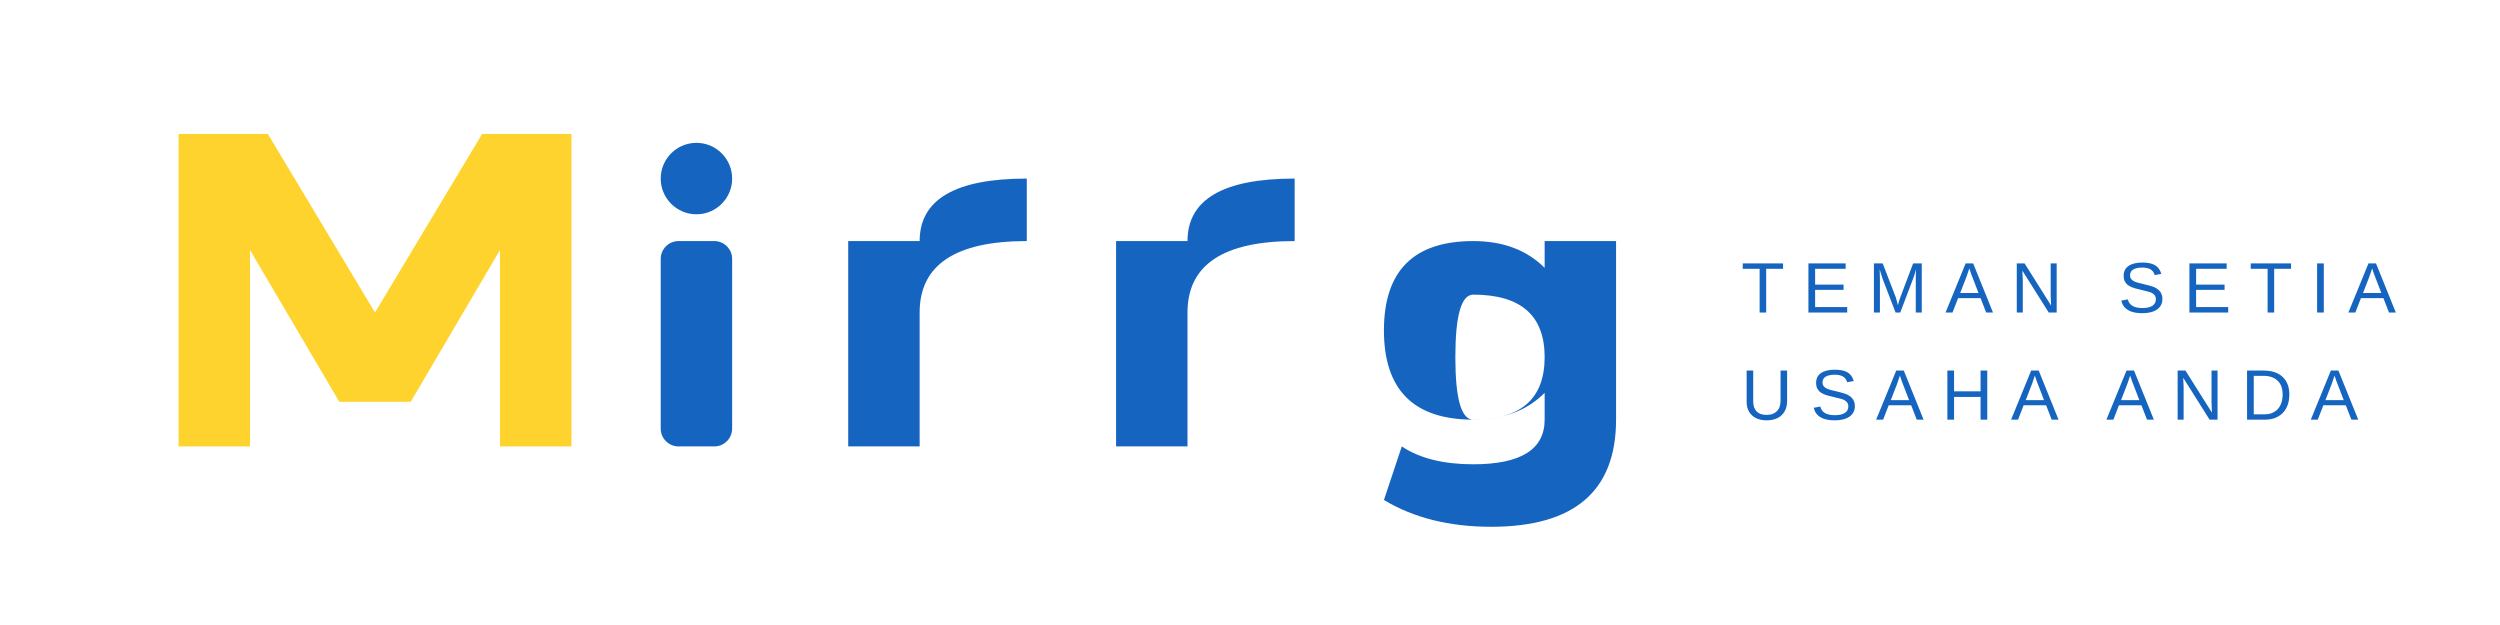
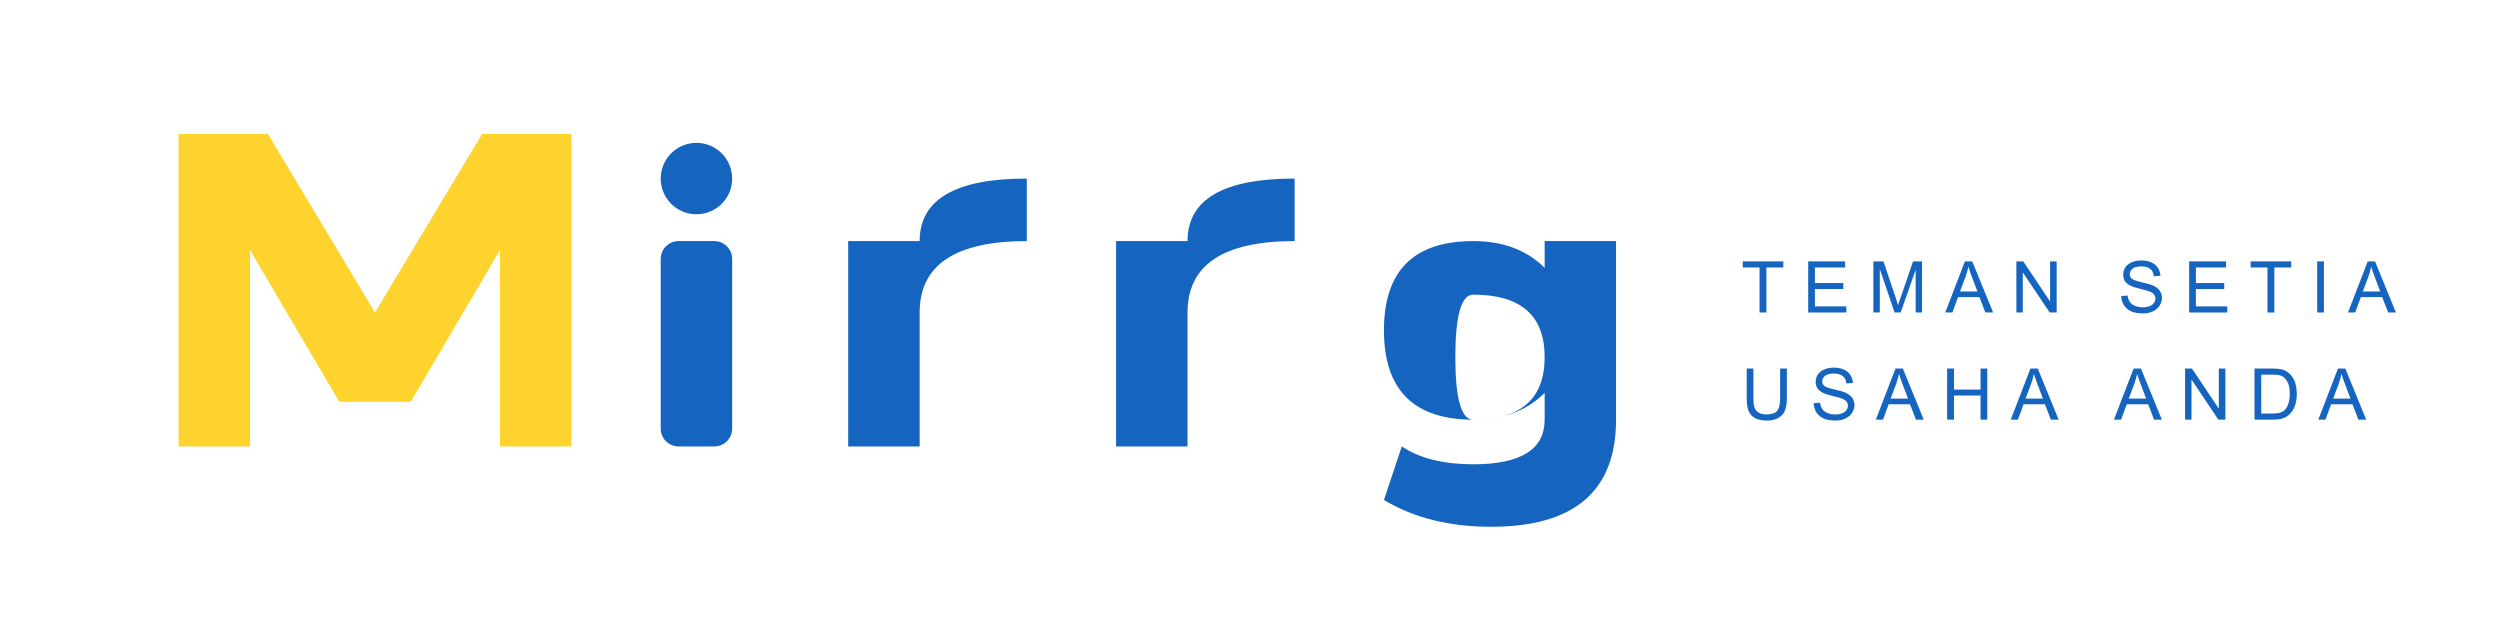
- <svg xmlns="http://www.w3.org/2000/svg" viewBox="0 0 280 70" width="280" height="70">
+ <svg xmlns="http://www.w3.org/2000/svg" xmlns:xlink="http://www.w3.org/1999/xlink" width="256px" height="64px" viewBox="0 0 256 64" version="1.1">
  <defs>
-     <style>
-       .letter-m { fill: #FFD32D; }
-       .letter-irra { fill: #1565C0; }
-       .tagline { fill: #1565C0; font-size: 8px; font-family: Arial, sans-serif; letter-spacing: 2px; }
-     </style>
+     <g>
+       <symbol overflow="visible" id="glyph0-0">
+         <path style="stroke:none;" d="M 0.922 0 L 0.922 -4.578 L 4.578 -4.578 L 4.578 0 Z M 1.031 -0.109 L 4.453 -0.109 L 4.453 -4.453 L 1.031 -4.453 Z M 1.031 -0.109 " />
+       </symbol>
+       <symbol overflow="visible" id="glyph0-1">
+         <path style="stroke:none;" d="M 1.891 0 L 1.891 -4.609 L 0.172 -4.609 L 0.172 -5.234 L 4.328 -5.234 L 4.328 -4.609 L 2.594 -4.609 L 2.594 0 Z M 1.891 0 " />
+       </symbol>
+       <symbol overflow="visible" id="glyph0-2">
+         <path style="stroke:none;" d="M 0.578 0 L 0.578 -5.234 L 4.359 -5.234 L 4.359 -4.609 L 1.266 -4.609 L 1.266 -3.016 L 4.172 -3.016 L 4.172 -2.406 L 1.266 -2.406 L 1.266 -0.625 L 4.484 -0.625 L 4.484 0 Z M 0.578 0 " />
+       </symbol>
+       <symbol overflow="visible" id="glyph0-3">
+         <path style="stroke:none;" d="M 0.547 0 L 0.547 -5.234 L 1.578 -5.234 L 2.828 -1.531 C 2.941 -1.188 3.023 -0.926 3.078 -0.75 C 3.129 -0.938 3.223 -1.219 3.359 -1.594 L 4.609 -5.234 L 5.531 -5.234 L 5.531 0 L 4.875 0 L 4.875 -4.375 L 3.344 0 L 2.719 0 L 1.203 -4.453 L 1.203 0 Z M 0.547 0 " />
+       </symbol>
+       <symbol overflow="visible" id="glyph0-4">
+         <path style="stroke:none;" d="M -0.016 0 L 2 -5.234 L 2.75 -5.234 L 4.891 0 L 4.094 0 L 3.484 -1.578 L 1.297 -1.578 L 0.719 0 Z M 1.5 -2.156 L 3.281 -2.156 L 2.734 -3.594 C 2.566 -4.039 2.441 -4.406 2.359 -4.688 C 2.285 -4.352 2.191 -4.02 2.078 -3.688 Z M 1.5 -2.156 " />
+       </symbol>
+       <symbol overflow="visible" id="glyph0-5">
+         <path style="stroke:none;" d="M 0.562 0 L 0.562 -5.234 L 1.266 -5.234 L 4.016 -1.125 L 4.016 -5.234 L 4.688 -5.234 L 4.688 0 L 3.969 0 L 1.219 -4.109 L 1.219 0 Z M 0.562 0 " />
+       </symbol>
+       <symbol overflow="visible" id="glyph0-6">
+         <path style="stroke:none;" d="" />
+       </symbol>
+       <symbol overflow="visible" id="glyph0-7">
+         <path style="stroke:none;" d="M 0.328 -1.688 L 0.984 -1.734 C 1.016 -1.473 1.086 -1.258 1.203 -1.094 C 1.316 -0.926 1.488 -0.789 1.719 -0.688 C 1.957 -0.582 2.227 -0.531 2.531 -0.531 C 2.789 -0.531 3.02 -0.566 3.219 -0.641 C 3.426 -0.723 3.578 -0.832 3.672 -0.969 C 3.773 -1.102 3.828 -1.254 3.828 -1.422 C 3.828 -1.586 3.781 -1.727 3.688 -1.844 C 3.594 -1.969 3.438 -2.07 3.219 -2.156 C 3.07 -2.219 2.758 -2.305 2.281 -2.422 C 1.801 -2.535 1.461 -2.645 1.266 -2.75 C 1.016 -2.875 0.828 -3.031 0.703 -3.219 C 0.586 -3.414 0.531 -3.633 0.531 -3.875 C 0.531 -4.145 0.602 -4.395 0.75 -4.625 C 0.906 -4.852 1.125 -5.023 1.406 -5.141 C 1.695 -5.266 2.02 -5.328 2.375 -5.328 C 2.758 -5.328 3.098 -5.266 3.391 -5.141 C 3.691 -5.016 3.922 -4.828 4.078 -4.578 C 4.242 -4.336 4.332 -4.066 4.344 -3.766 L 3.672 -3.703 C 3.641 -4.035 3.52 -4.285 3.312 -4.453 C 3.102 -4.629 2.801 -4.719 2.406 -4.719 C 1.977 -4.719 1.672 -4.641 1.484 -4.484 C 1.297 -4.328 1.203 -4.141 1.203 -3.922 C 1.203 -3.734 1.27 -3.582 1.406 -3.469 C 1.531 -3.344 1.875 -3.219 2.438 -3.094 C 3 -2.969 3.391 -2.852 3.609 -2.75 C 3.91 -2.613 4.133 -2.438 4.281 -2.219 C 4.426 -2.008 4.5 -1.766 4.5 -1.484 C 4.5 -1.203 4.414 -0.938 4.25 -0.688 C 4.094 -0.445 3.863 -0.254 3.562 -0.109 C 3.27 0.023 2.938 0.094 2.562 0.094 C 2.082 0.094 1.68 0.023 1.359 -0.109 C 1.047 -0.254 0.797 -0.461 0.609 -0.734 C 0.43 -1.016 0.336 -1.332 0.328 -1.688 Z M 0.328 -1.688 " />
+       </symbol>
+       <symbol overflow="visible" id="glyph0-8">
+         <path style="stroke:none;" d="M 0.688 0 L 0.688 -5.234 L 1.375 -5.234 L 1.375 0 Z M 0.688 0 " />
+       </symbol>
+       <symbol overflow="visible" id="glyph0-9">
+         <path style="stroke:none;" d="M 4 -5.234 L 4.688 -5.234 L 4.688 -2.203 C 4.688 -1.68 4.625 -1.266 4.5 -0.953 C 4.383 -0.648 4.172 -0.398 3.859 -0.203 C 3.555 -0.004 3.148 0.094 2.641 0.094 C 2.148 0.094 1.75 0.008 1.438 -0.156 C 1.125 -0.332 0.898 -0.578 0.766 -0.891 C 0.641 -1.211 0.578 -1.648 0.578 -2.203 L 0.578 -5.234 L 1.266 -5.234 L 1.266 -2.219 C 1.266 -1.758 1.305 -1.422 1.391 -1.203 C 1.473 -0.992 1.617 -0.828 1.828 -0.703 C 2.035 -0.586 2.285 -0.531 2.578 -0.531 C 3.086 -0.531 3.453 -0.645 3.672 -0.875 C 3.891 -1.113 4 -1.562 4 -2.219 Z M 4 -5.234 " />
+       </symbol>
+       <symbol overflow="visible" id="glyph0-10">
+         <path style="stroke:none;" d="M 0.578 0 L 0.578 -5.234 L 1.281 -5.234 L 1.281 -3.078 L 4 -3.078 L 4 -5.234 L 4.688 -5.234 L 4.688 0 L 4 0 L 4 -2.469 L 1.281 -2.469 L 1.281 0 Z M 0.578 0 " />
+       </symbol>
+       <symbol overflow="visible" id="glyph0-11">
+         <path style="stroke:none;" d="M 0.562 0 L 0.562 -5.234 L 2.375 -5.234 C 2.781 -5.234 3.086 -5.207 3.297 -5.156 C 3.598 -5.094 3.852 -4.969 4.062 -4.781 C 4.344 -4.551 4.551 -4.254 4.688 -3.891 C 4.82 -3.523 4.891 -3.109 4.891 -2.641 C 4.891 -2.242 4.844 -1.891 4.75 -1.578 C 4.656 -1.273 4.535 -1.023 4.391 -0.828 C 4.242 -0.629 4.082 -0.469 3.906 -0.344 C 3.738 -0.227 3.531 -0.141 3.281 -0.078 C 3.039 -0.023 2.766 0 2.453 0 Z M 1.25 -0.625 L 2.375 -0.625 C 2.719 -0.625 2.988 -0.656 3.188 -0.719 C 3.383 -0.781 3.539 -0.867 3.656 -0.984 C 3.82 -1.148 3.945 -1.367 4.031 -1.641 C 4.125 -1.922 4.172 -2.258 4.172 -2.656 C 4.172 -3.207 4.082 -3.629 3.906 -3.922 C 3.727 -4.211 3.508 -4.41 3.25 -4.516 C 3.062 -4.578 2.766 -4.609 2.359 -4.609 L 1.25 -4.609 Z M 1.25 -0.625 " />
+       </symbol>
+     </g>
  </defs>
-   <path class="letter-m" d="M 20 15 L 20 50 L 28 50 L 28 28 L 38 45 L 46 45 L 56 28 L 56 50 L 64 50 L 64 15 L 54 15 L 42 35 L 30 15 Z" />
-   <circle class="letter-irra" cx="78" cy="20" r="4" />
-   <rect class="letter-irra" x="74" y="27" width="8" height="23" rx="2" />
-   <path class="letter-irra" d="M 95 27 L 95 50 L 103 50 L 103 35 Q 103 27 115 27 L 115 27 Q 115 27 115 27 L 115 27 L 115 20 Q 103 20 103 27 Z" />
-   <path class="letter-irra" d="M 125 27 L 125 50 L 133 50 L 133 35 Q 133 27 145 27 L 145 27 Q 145 27 145 27 L 145 27 L 145 20 Q 133 20 133 27 Z" />
-   <path class="letter-irra" d="M 165 27 Q 155 27 155 37 Q 155 47 165 47 Q 170 47 173 44 L 173 47 Q 173 52 165 52 Q 160 52 157 50 L 155 56 Q 160 59 167 59 Q 181 59 181 47 L 181 27 L 173 27 L 173 30 Q 170 27 165 27 Z M 165 33 Q 173 33 173 40 Q 173 47 165 47 Q 163 47 163 40 Q 163 33 165 33 Z" />
-   <text class="tagline" x="195" y="35">TEMAN SETIA</text>
-   <text class="tagline" x="195" y="47">USAHA ANDA</text>
+   <g id="surface1">
+     <path style=" stroke:none;fill-rule:nonzero;fill:rgb(100%,82.745%,17.647%);fill-opacity:1;" d="M 18.285 13.715 L 18.285 45.715 L 25.602 45.715 L 25.602 25.602 L 34.742 41.145 L 42.059 41.145 L 51.199 25.602 L 51.199 45.715 L 58.516 45.715 L 58.516 13.715 L 49.371 13.715 L 38.398 32 L 27.43 13.715 Z M 18.285 13.715 " />
+     <path style=" stroke:none;fill-rule:nonzero;fill:rgb(8.235%,39.608%,75.294%);fill-opacity:1;" d="M 74.973 18.285 C 74.973 16.266 73.336 14.629 71.312 14.629 C 69.293 14.629 67.656 16.266 67.656 18.285 C 67.656 20.305 69.293 21.941 71.312 21.941 C 73.336 21.941 74.973 20.305 74.973 18.285 Z M 74.973 18.285 " />
+     <path style=" stroke:none;fill-rule:nonzero;fill:rgb(8.235%,39.608%,75.294%);fill-opacity:1;" d="M 69.484 24.688 L 73.145 24.688 C 74.152 24.688 74.973 25.504 74.973 26.516 L 74.973 43.887 C 74.973 44.895 74.152 45.715 73.145 45.715 L 69.484 45.715 C 68.477 45.715 67.656 44.895 67.656 43.887 L 67.656 26.516 C 67.656 25.504 68.477 24.688 69.484 24.688 Z M 69.484 24.688 " />
+     <path style=" stroke:none;fill-rule:nonzero;fill:rgb(8.235%,39.608%,75.294%);fill-opacity:1;" d="M 86.855 24.688 L 86.855 45.715 L 94.172 45.715 L 94.172 32 C 94.172 27.125 97.828 24.688 105.145 24.688 L 105.145 18.285 C 97.828 18.285 94.172 20.418 94.172 24.688 Z M 86.855 24.688 " />
+     <path style=" stroke:none;fill-rule:nonzero;fill:rgb(8.235%,39.608%,75.294%);fill-opacity:1;" d="M 114.285 24.688 L 114.285 45.715 L 121.602 45.715 L 121.602 32 C 121.602 27.125 125.258 24.688 132.57 24.688 L 132.57 18.285 C 125.258 18.285 121.602 20.418 121.602 24.688 Z M 114.285 24.688 " />
+     <path style=" stroke:none;fill-rule:nonzero;fill:rgb(8.235%,39.608%,75.294%);fill-opacity:1;" d="M 150.855 24.688 C 144.762 24.688 141.715 27.734 141.715 33.828 C 141.715 39.922 144.762 42.973 150.855 42.973 C 153.906 42.973 156.344 42.059 158.172 40.23 L 158.172 42.973 C 158.172 46.02 155.734 47.543 150.855 47.543 C 147.809 47.543 145.371 46.934 143.543 45.715 L 141.715 51.199 C 144.762 53.027 148.418 53.941 152.688 53.941 C 161.219 53.941 165.484 50.285 165.484 42.973 L 165.484 24.688 L 158.172 24.688 L 158.172 27.43 C 156.344 25.602 153.906 24.688 150.855 24.688 Z M 150.855 30.172 C 155.734 30.172 158.172 32.305 158.172 36.57 C 158.172 40.84 155.734 42.973 150.855 42.973 C 149.637 42.973 149.027 40.84 149.027 36.57 C 149.027 32.305 149.637 30.172 150.855 30.172 Z M 150.855 30.172 " />
+     <g style="fill:rgb(8.235%,39.608%,75.294%);fill-opacity:1;">
+       <use xlink:href="#glyph0-1" x="178.285" y="31.999" />
+       <use xlink:href="#glyph0-2" x="184.581" y="31.999" />
+       <use xlink:href="#glyph0-3" x="191.287" y="31.999" />
+       <use xlink:href="#glyph0-4" x="199.207" y="31.999" />
+       <use xlink:href="#glyph0-5" x="205.914" y="31.999" />
+       <use xlink:href="#glyph0-6" x="213.024" y="31.999" />
+       <use xlink:href="#glyph0-7" x="216.884" y="31.999" />
+       <use xlink:href="#glyph0-2" x="223.591" y="31.999" />
+       <use xlink:href="#glyph0-1" x="230.297" y="31.999" />
+       <use xlink:href="#glyph0-8" x="236.592" y="31.999" />
+       <use xlink:href="#glyph0-4" x="240.453" y="31.999" />
+     </g>
+     <g style="fill:rgb(8.235%,39.608%,75.294%);fill-opacity:1;">
+       <use xlink:href="#glyph0-9" x="178.285" y="42.972" />
+       <use xlink:href="#glyph0-7" x="185.395" y="42.972" />
+       <use xlink:href="#glyph0-4" x="192.101" y="42.972" />
+       <use xlink:href="#glyph0-10" x="198.807" y="42.972" />
+       <use xlink:href="#glyph0-4" x="205.917" y="42.972" />
+       <use xlink:href="#glyph0-6" x="212.624" y="42.972" />
+       <use xlink:href="#glyph0-4" x="216.484" y="42.972" />
+       <use xlink:href="#glyph0-5" x="223.191" y="42.972" />
+       <use xlink:href="#glyph0-11" x="230.3" y="42.972" />
+       <use xlink:href="#glyph0-4" x="237.41" y="42.972" />
+     </g>
+   </g>
</svg>
